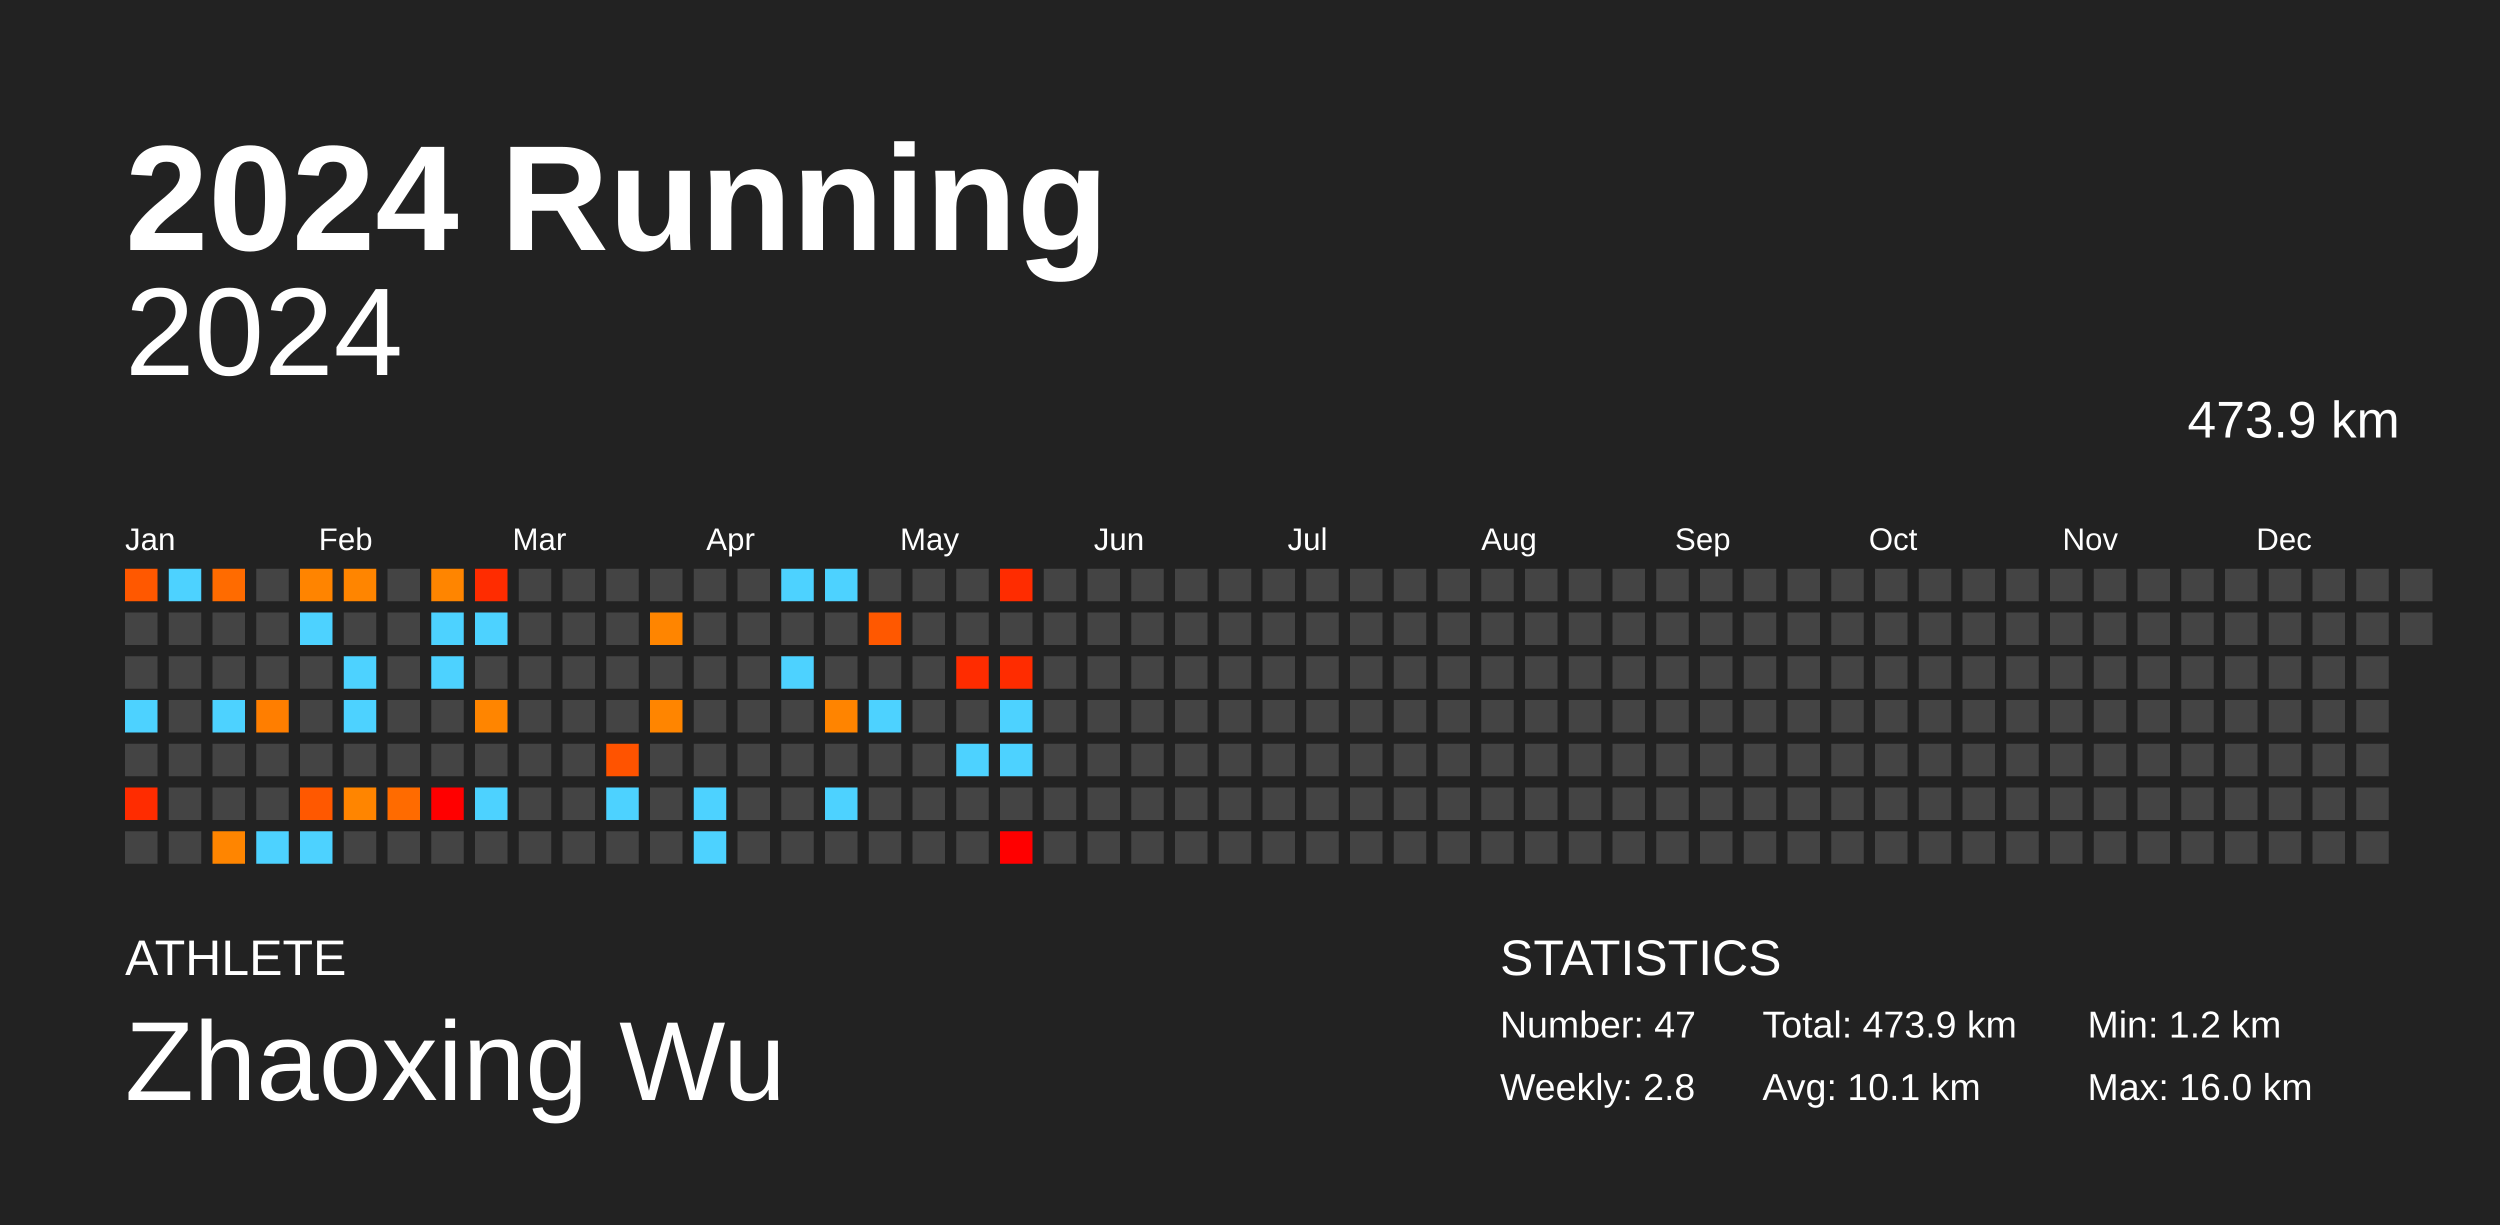
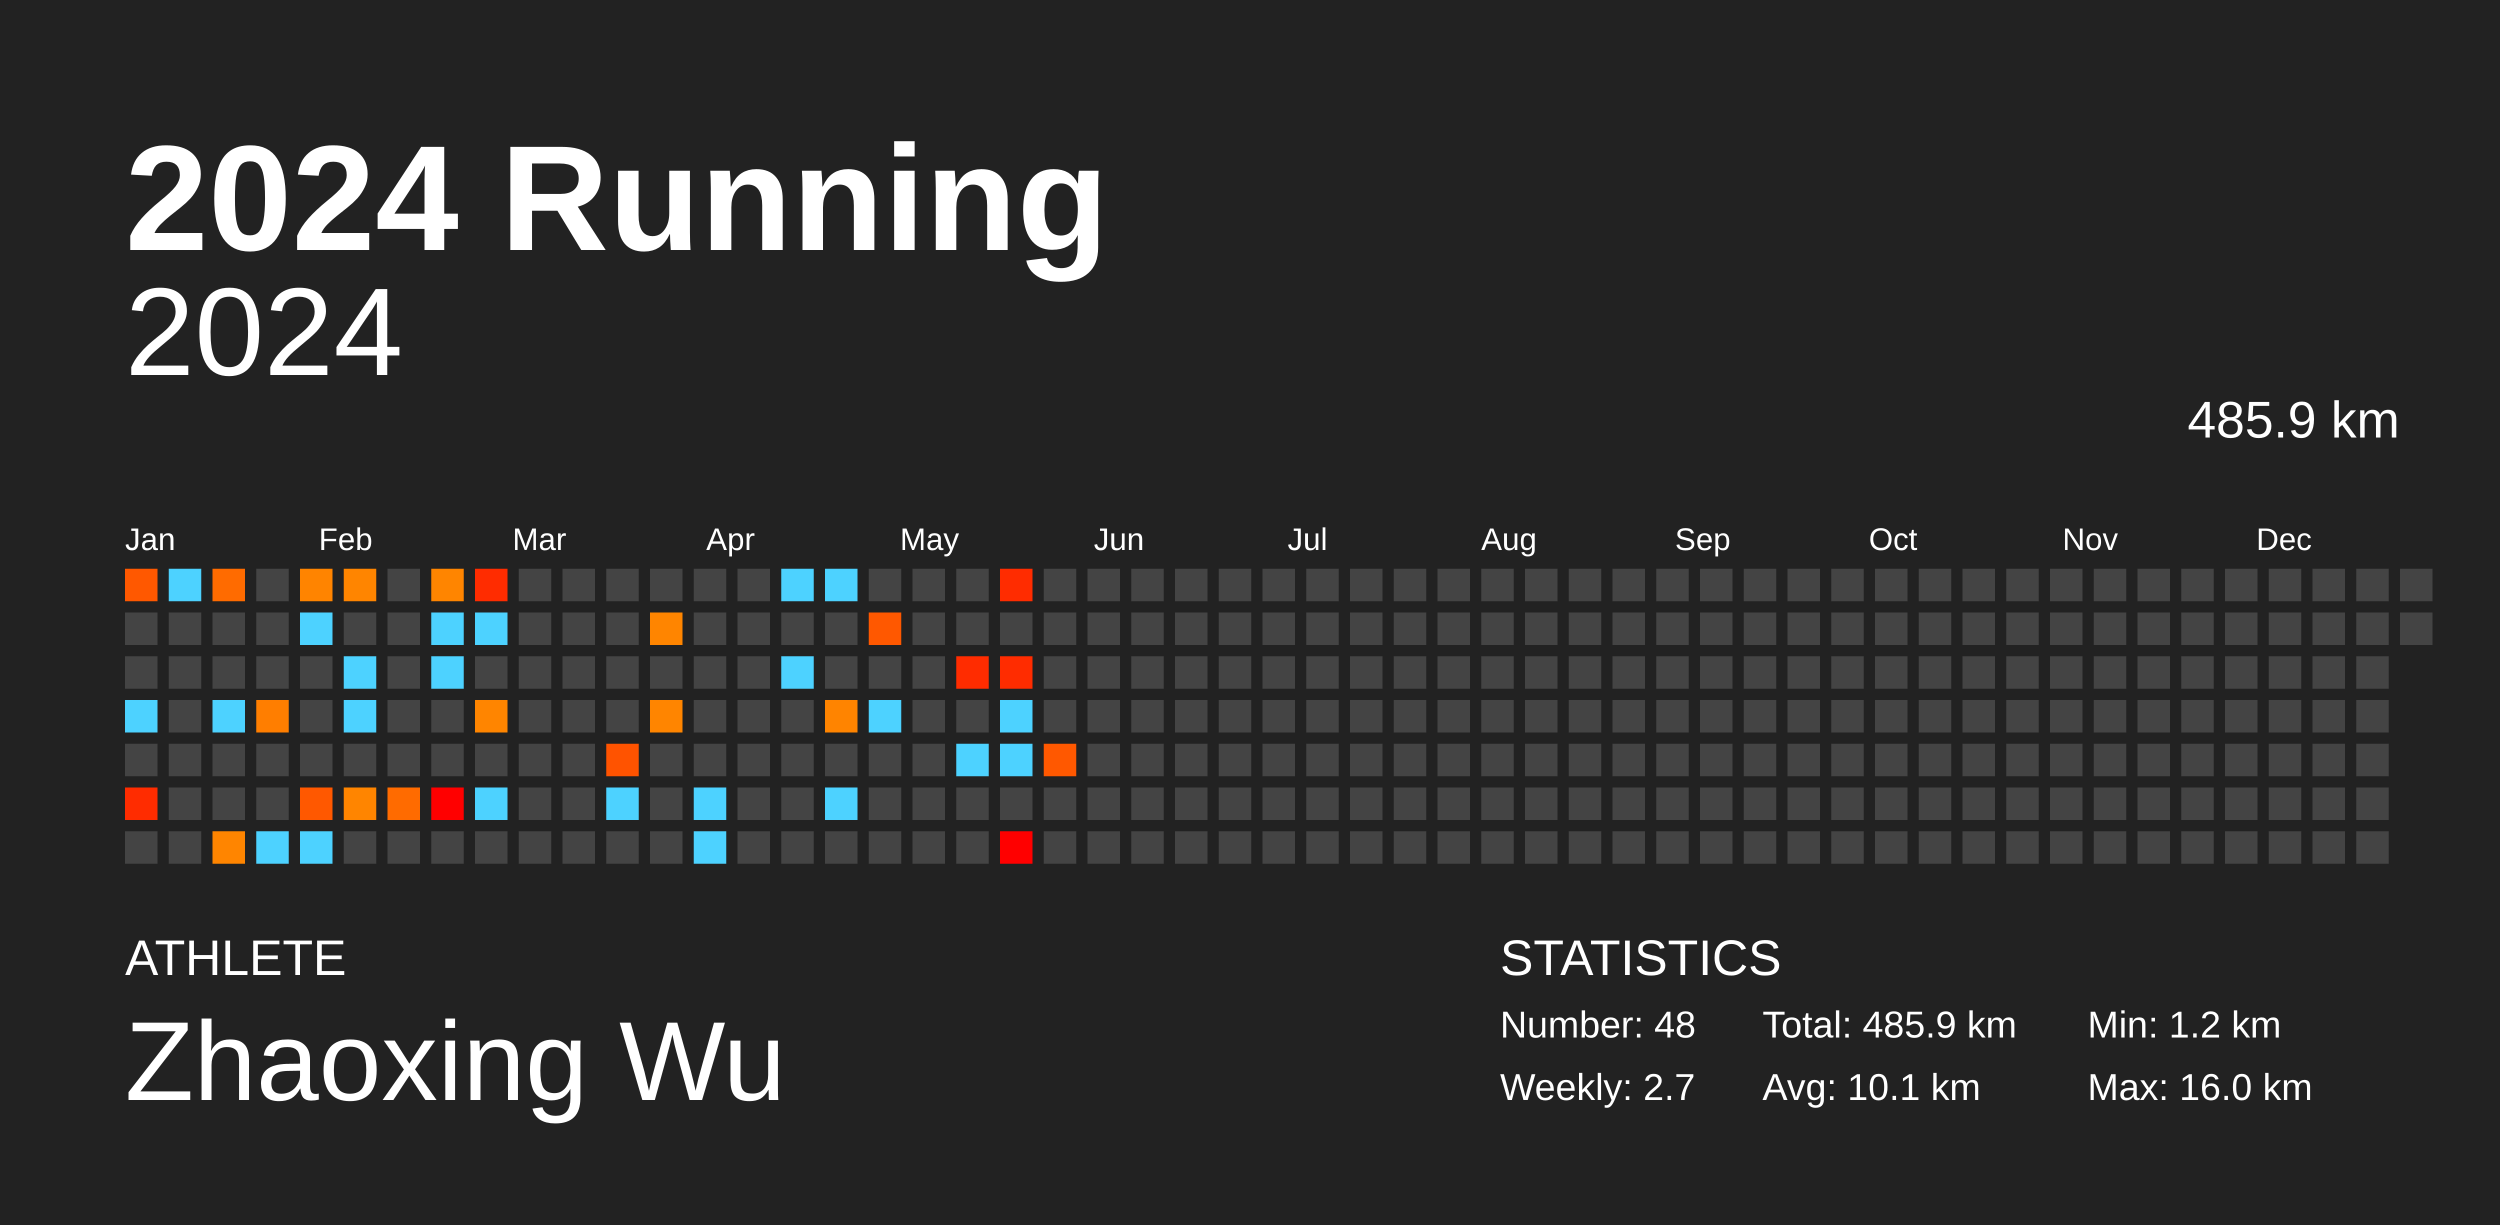
<svg xmlns="http://www.w3.org/2000/svg" baseProfile="full" height="98mm" version="1.1" viewBox="0,0,200,98" width="200mm">
  <defs />
  <rect fill="#222222" height="98" width="200" x="0" y="0" />
  <text fill="#FFFFFF" style="font-size:12px; font-family:Arial; font-weight:bold;" x="10" y="20">2024 Running</text>
  <text fill="#FFFFFF" style="font-size:4px; font-family:Arial" x="10" y="78">ATHLETE</text>
  <text fill="#FFFFFF" style="font-size:9px; font-family:Arial" x="10" y="88">Zhaoxing Wu</text>
  <text fill="#FFFFFF" style="font-size:4px; font-family:Arial" x="120" y="78">STATISTICS</text>
-   <text fill="#FFFFFF" style="font-size:3px; font-family:Arial" x="120" y="83">Number: 47</text>
-   <text fill="#FFFFFF" style="font-size:3px; font-family:Arial" x="120" y="88">Weekly: 2.8</text>
-   <text fill="#FFFFFF" style="font-size:3px; font-family:Arial" x="141" y="83">Total: 473.9 km</text>
+   <text fill="#FFFFFF" style="font-size:3px; font-family:Arial" x="120" y="83">Number: 48</text>
+   <text fill="#FFFFFF" style="font-size:3px; font-family:Arial" x="120" y="88">Weekly: 2.7</text>
+   <text fill="#FFFFFF" style="font-size:3px; font-family:Arial" x="141" y="83">Total: 485.9 km</text>
  <text fill="#FFFFFF" style="font-size:3px; font-family:Arial" x="141" y="88">Avg: 10.1 km</text>
  <text fill="#FFFFFF" style="font-size:3px; font-family:Arial" x="167" y="83">Min: 1.2 km</text>
  <text fill="#FFFFFF" style="font-size:3px; font-family:Arial" x="167" y="88">Max: 16.0 km</text>
  <text alignment-baseline="hanging" fill="#FFFFFF" style="font-size:10.0px; font-family:Arial;" x="10" y="30">2024</text>
-   <text alignment-baseline="hanging" fill="#FFFFFF" style="font-size:4.125px; font-family:Arial;" x="175" y="35">473.9 km</text>
+   <text alignment-baseline="hanging" fill="#FFFFFF" style="font-size:4.125px; font-family:Arial;" x="175" y="35">485.9 km</text>
  <text fill="#FFFFFF" style="font-size:2.5px; font-family:Arial" x="10.0" y="44">Jan</text>
  <text fill="#FFFFFF" style="font-size:2.5px; font-family:Arial" x="25.5" y="44">Feb</text>
  <text fill="#FFFFFF" style="font-size:2.5px; font-family:Arial" x="41.0" y="44">Mar</text>
  <text fill="#FFFFFF" style="font-size:2.5px; font-family:Arial" x="56.5" y="44">Apr</text>
  <text fill="#FFFFFF" style="font-size:2.5px; font-family:Arial" x="72.0" y="44">May</text>
  <text fill="#FFFFFF" style="font-size:2.5px; font-family:Arial" x="87.5" y="44">Jun</text>
  <text fill="#FFFFFF" style="font-size:2.5px; font-family:Arial" x="103.0" y="44">Jul</text>
  <text fill="#FFFFFF" style="font-size:2.5px; font-family:Arial" x="118.5" y="44">Aug</text>
  <text fill="#FFFFFF" style="font-size:2.5px; font-family:Arial" x="134.0" y="44">Sep</text>
  <text fill="#FFFFFF" style="font-size:2.5px; font-family:Arial" x="149.5" y="44">Oct</text>
  <text fill="#FFFFFF" style="font-size:2.5px; font-family:Arial" x="165.0" y="44">Nov</text>
  <text fill="#FFFFFF" style="font-size:2.5px; font-family:Arial" x="180.5" y="44">Dec</text>
  <rect fill="#ff5800" height="2.6" width="2.6" x="10.0" y="45.5" />
  <rect fill="#444444" height="2.6" width="2.6" x="10.0" y="49.0" />
  <rect fill="#444444" height="2.6" width="2.6" x="10.0" y="52.5" />
  <rect fill="#4dd2ff" height="2.6" width="2.6" x="10.0" y="56.0" />
  <rect fill="#444444" height="2.6" width="2.6" x="10.0" y="59.5" />
  <rect fill="#ff2c00" height="2.6" width="2.6" x="10.0" y="63.0" />
  <rect fill="#444444" height="2.6" width="2.6" x="10.0" y="66.5" />
  <rect fill="#4dd2ff" height="2.6" width="2.6" x="13.5" y="45.5" />
  <rect fill="#444444" height="2.6" width="2.6" x="13.5" y="49.0" />
  <rect fill="#444444" height="2.6" width="2.6" x="13.5" y="52.5" />
  <rect fill="#444444" height="2.6" width="2.6" x="13.5" y="56.0" />
  <rect fill="#444444" height="2.6" width="2.6" x="13.5" y="59.5" />
  <rect fill="#444444" height="2.6" width="2.6" x="13.5" y="63.0" />
  <rect fill="#444444" height="2.6" width="2.6" x="13.5" y="66.5" />
  <rect fill="#ff6b00" height="2.6" width="2.6" x="17.0" y="45.5" />
  <rect fill="#444444" height="2.6" width="2.6" x="17.0" y="49.0" />
  <rect fill="#444444" height="2.6" width="2.6" x="17.0" y="52.5" />
  <rect fill="#4dd2ff" height="2.6" width="2.6" x="17.0" y="56.0" />
  <rect fill="#444444" height="2.6" width="2.6" x="17.0" y="59.5" />
  <rect fill="#444444" height="2.6" width="2.6" x="17.0" y="63.0" />
  <rect fill="#ff8500" height="2.6" width="2.6" x="17.0" y="66.5" />
  <rect fill="#444444" height="2.6" width="2.6" x="20.5" y="45.5" />
  <rect fill="#444444" height="2.6" width="2.6" x="20.5" y="49.0" />
  <rect fill="#444444" height="2.6" width="2.6" x="20.5" y="52.5" />
  <rect fill="#ff7e00" height="2.6" width="2.6" x="20.5" y="56.0" />
  <rect fill="#444444" height="2.6" width="2.6" x="20.5" y="59.5" />
  <rect fill="#444444" height="2.6" width="2.6" x="20.5" y="63.0" />
  <rect fill="#4dd2ff" height="2.6" width="2.6" x="20.5" y="66.5" />
  <rect fill="#ff8400" height="2.6" width="2.6" x="24.0" y="45.5" />
  <rect fill="#4dd2ff" height="2.6" width="2.6" x="24.0" y="49.0" />
  <rect fill="#444444" height="2.6" width="2.6" x="24.0" y="52.5" />
  <rect fill="#444444" height="2.6" width="2.6" x="24.0" y="56.0" />
  <rect fill="#444444" height="2.6" width="2.6" x="24.0" y="59.5" />
  <rect fill="#ff5800" height="2.6" width="2.6" x="24.0" y="63.0" />
  <rect fill="#4dd2ff" height="2.6" width="2.6" x="24.0" y="66.5" />
  <rect fill="#ff8500" height="2.6" width="2.6" x="27.5" y="45.5" />
  <rect fill="#444444" height="2.6" width="2.6" x="27.5" y="49.0" />
  <rect fill="#4dd2ff" height="2.6" width="2.6" x="27.5" y="52.5" />
  <rect fill="#4dd2ff" height="2.6" width="2.6" x="27.5" y="56.0" />
  <rect fill="#444444" height="2.6" width="2.6" x="27.5" y="59.5" />
  <rect fill="#ff8500" height="2.6" width="2.6" x="27.5" y="63.0" />
  <rect fill="#444444" height="2.6" width="2.6" x="27.5" y="66.5" />
  <rect fill="#444444" height="2.6" width="2.6" x="31.0" y="45.5" />
  <rect fill="#444444" height="2.6" width="2.6" x="31.0" y="49.0" />
  <rect fill="#444444" height="2.6" width="2.6" x="31.0" y="52.5" />
  <rect fill="#444444" height="2.6" width="2.6" x="31.0" y="56.0" />
  <rect fill="#444444" height="2.6" width="2.6" x="31.0" y="59.5" />
  <rect fill="#ff6b00" height="2.6" width="2.6" x="31.0" y="63.0" />
  <rect fill="#444444" height="2.6" width="2.6" x="31.0" y="66.5" />
  <rect fill="#ff8500" height="2.6" width="2.6" x="34.5" y="45.5" />
  <rect fill="#4dd2ff" height="2.6" width="2.6" x="34.5" y="49.0" />
  <rect fill="#4dd2ff" height="2.6" width="2.6" x="34.5" y="52.5" />
  <rect fill="#444444" height="2.6" width="2.6" x="34.5" y="56.0" />
  <rect fill="#444444" height="2.6" width="2.6" x="34.5" y="59.5" />
  <rect fill="#ff0000" height="2.6" width="2.6" x="34.5" y="63.0" />
  <rect fill="#444444" height="2.6" width="2.6" x="34.5" y="66.5" />
  <rect fill="#ff2c00" height="2.6" width="2.6" x="38.0" y="45.5" />
  <rect fill="#4dd2ff" height="2.6" width="2.6" x="38.0" y="49.0" />
  <rect fill="#444444" height="2.6" width="2.6" x="38.0" y="52.5" />
  <rect fill="#ff8500" height="2.6" width="2.6" x="38.0" y="56.0" />
  <rect fill="#444444" height="2.6" width="2.6" x="38.0" y="59.5" />
  <rect fill="#4dd2ff" height="2.6" width="2.6" x="38.0" y="63.0" />
  <rect fill="#444444" height="2.6" width="2.6" x="38.0" y="66.5" />
  <rect fill="#444444" height="2.6" width="2.6" x="41.5" y="45.5" />
  <rect fill="#444444" height="2.6" width="2.6" x="41.5" y="49.0" />
  <rect fill="#444444" height="2.6" width="2.6" x="41.5" y="52.5" />
  <rect fill="#444444" height="2.6" width="2.6" x="41.5" y="56.0" />
  <rect fill="#444444" height="2.6" width="2.6" x="41.5" y="59.5" />
  <rect fill="#444444" height="2.6" width="2.6" x="41.5" y="63.0" />
  <rect fill="#444444" height="2.6" width="2.6" x="41.5" y="66.5" />
  <rect fill="#444444" height="2.6" width="2.6" x="45.0" y="45.5" />
  <rect fill="#444444" height="2.6" width="2.6" x="45.0" y="49.0" />
  <rect fill="#444444" height="2.6" width="2.6" x="45.0" y="52.5" />
  <rect fill="#444444" height="2.6" width="2.6" x="45.0" y="56.0" />
  <rect fill="#444444" height="2.6" width="2.6" x="45.0" y="59.5" />
  <rect fill="#444444" height="2.6" width="2.6" x="45.0" y="63.0" />
  <rect fill="#444444" height="2.6" width="2.6" x="45.0" y="66.5" />
  <rect fill="#444444" height="2.6" width="2.6" x="48.5" y="45.5" />
  <rect fill="#444444" height="2.6" width="2.6" x="48.5" y="49.0" />
  <rect fill="#444444" height="2.6" width="2.6" x="48.5" y="52.5" />
  <rect fill="#444444" height="2.6" width="2.6" x="48.5" y="56.0" />
  <rect fill="#ff5300" height="2.6" width="2.6" x="48.5" y="59.5" />
  <rect fill="#4dd2ff" height="2.6" width="2.6" x="48.5" y="63.0" />
  <rect fill="#444444" height="2.6" width="2.6" x="48.5" y="66.5" />
  <rect fill="#444444" height="2.6" width="2.6" x="52.0" y="45.5" />
  <rect fill="#ff8500" height="2.6" width="2.6" x="52.0" y="49.0" />
  <rect fill="#444444" height="2.6" width="2.6" x="52.0" y="52.5" />
  <rect fill="#ff8500" height="2.6" width="2.6" x="52.0" y="56.0" />
  <rect fill="#444444" height="2.6" width="2.6" x="52.0" y="59.5" />
  <rect fill="#444444" height="2.6" width="2.6" x="52.0" y="63.0" />
  <rect fill="#444444" height="2.6" width="2.6" x="52.0" y="66.5" />
  <rect fill="#444444" height="2.6" width="2.6" x="55.5" y="45.5" />
  <rect fill="#444444" height="2.6" width="2.6" x="55.5" y="49.0" />
  <rect fill="#444444" height="2.6" width="2.6" x="55.5" y="52.5" />
  <rect fill="#444444" height="2.6" width="2.6" x="55.5" y="56.0" />
  <rect fill="#444444" height="2.6" width="2.6" x="55.5" y="59.5" />
  <rect fill="#4dd2ff" height="2.6" width="2.6" x="55.5" y="63.0" />
  <rect fill="#4dd2ff" height="2.6" width="2.6" x="55.5" y="66.5" />
  <rect fill="#444444" height="2.6" width="2.6" x="59.0" y="45.5" />
  <rect fill="#444444" height="2.6" width="2.6" x="59.0" y="49.0" />
  <rect fill="#444444" height="2.6" width="2.6" x="59.0" y="52.5" />
  <rect fill="#444444" height="2.6" width="2.6" x="59.0" y="56.0" />
  <rect fill="#444444" height="2.6" width="2.6" x="59.0" y="59.5" />
  <rect fill="#444444" height="2.6" width="2.6" x="59.0" y="63.0" />
  <rect fill="#444444" height="2.6" width="2.6" x="59.0" y="66.5" />
  <rect fill="#4dd2ff" height="2.6" width="2.6" x="62.5" y="45.5" />
  <rect fill="#444444" height="2.6" width="2.6" x="62.5" y="49.0" />
  <rect fill="#4dd2ff" height="2.6" width="2.6" x="62.5" y="52.5" />
  <rect fill="#444444" height="2.6" width="2.6" x="62.5" y="56.0" />
  <rect fill="#444444" height="2.6" width="2.6" x="62.5" y="59.5" />
  <rect fill="#444444" height="2.6" width="2.6" x="62.5" y="63.0" />
  <rect fill="#444444" height="2.6" width="2.6" x="62.5" y="66.5" />
  <rect fill="#4dd2ff" height="2.6" width="2.6" x="66.0" y="45.5" />
  <rect fill="#444444" height="2.6" width="2.6" x="66.0" y="49.0" />
  <rect fill="#444444" height="2.6" width="2.6" x="66.0" y="52.5" />
  <rect fill="#ff8400" height="2.6" width="2.6" x="66.0" y="56.0" />
  <rect fill="#444444" height="2.6" width="2.6" x="66.0" y="59.5" />
  <rect fill="#4dd2ff" height="2.6" width="2.6" x="66.0" y="63.0" />
  <rect fill="#444444" height="2.6" width="2.6" x="66.0" y="66.5" />
  <rect fill="#444444" height="2.6" width="2.6" x="69.5" y="45.5" />
  <rect fill="#ff5800" height="2.6" width="2.6" x="69.5" y="49.0" />
  <rect fill="#444444" height="2.6" width="2.6" x="69.5" y="52.5" />
  <rect fill="#4dd2ff" height="2.6" width="2.6" x="69.5" y="56.0" />
  <rect fill="#444444" height="2.6" width="2.6" x="69.5" y="59.5" />
  <rect fill="#444444" height="2.6" width="2.6" x="69.5" y="63.0" />
  <rect fill="#444444" height="2.6" width="2.6" x="69.5" y="66.5" />
  <rect fill="#444444" height="2.6" width="2.6" x="73.0" y="45.5" />
  <rect fill="#444444" height="2.6" width="2.6" x="73.0" y="49.0" />
  <rect fill="#444444" height="2.6" width="2.6" x="73.0" y="52.5" />
  <rect fill="#444444" height="2.6" width="2.6" x="73.0" y="56.0" />
  <rect fill="#444444" height="2.6" width="2.6" x="73.0" y="59.5" />
  <rect fill="#444444" height="2.6" width="2.6" x="73.0" y="63.0" />
  <rect fill="#444444" height="2.6" width="2.6" x="73.0" y="66.5" />
  <rect fill="#444444" height="2.6" width="2.6" x="76.5" y="45.5" />
  <rect fill="#444444" height="2.6" width="2.6" x="76.5" y="49.0" />
  <rect fill="#ff2c00" height="2.6" width="2.6" x="76.5" y="52.5" />
  <rect fill="#444444" height="2.6" width="2.6" x="76.5" y="56.0" />
  <rect fill="#4dd2ff" height="2.6" width="2.6" x="76.5" y="59.5" />
  <rect fill="#444444" height="2.6" width="2.6" x="76.5" y="63.0" />
  <rect fill="#444444" height="2.6" width="2.6" x="76.5" y="66.5" />
  <rect fill="#ff2c00" height="2.6" width="2.6" x="80.0" y="45.5" />
  <rect fill="#444444" height="2.6" width="2.6" x="80.0" y="49.0" />
  <rect fill="#ff2c00" height="2.6" width="2.6" x="80.0" y="52.5" />
  <rect fill="#4dd2ff" height="2.6" width="2.6" x="80.0" y="56.0" />
  <rect fill="#4dd2ff" height="2.6" width="2.6" x="80.0" y="59.5" />
  <rect fill="#444444" height="2.6" width="2.6" x="80.0" y="63.0" />
  <rect fill="#ff0000" height="2.6" width="2.6" x="80.0" y="66.5" />
  <rect fill="#444444" height="2.6" width="2.6" x="83.5" y="45.5" />
  <rect fill="#444444" height="2.6" width="2.6" x="83.5" y="49.0" />
  <rect fill="#444444" height="2.6" width="2.6" x="83.5" y="52.5" />
  <rect fill="#444444" height="2.6" width="2.6" x="83.5" y="56.0" />
-   <rect fill="#444444" height="2.6" width="2.6" x="83.5" y="59.5" />
+   <rect fill="#ff5800" height="2.6" width="2.6" x="83.5" y="59.5" />
  <rect fill="#444444" height="2.6" width="2.6" x="83.5" y="63.0" />
  <rect fill="#444444" height="2.6" width="2.6" x="83.5" y="66.5" />
  <rect fill="#444444" height="2.6" width="2.6" x="87.0" y="45.5" />
  <rect fill="#444444" height="2.6" width="2.6" x="87.0" y="49.0" />
  <rect fill="#444444" height="2.6" width="2.6" x="87.0" y="52.5" />
  <rect fill="#444444" height="2.6" width="2.6" x="87.0" y="56.0" />
  <rect fill="#444444" height="2.6" width="2.6" x="87.0" y="59.5" />
  <rect fill="#444444" height="2.6" width="2.6" x="87.0" y="63.0" />
  <rect fill="#444444" height="2.6" width="2.6" x="87.0" y="66.5" />
  <rect fill="#444444" height="2.6" width="2.6" x="90.5" y="45.5" />
  <rect fill="#444444" height="2.6" width="2.6" x="90.5" y="49.0" />
  <rect fill="#444444" height="2.6" width="2.6" x="90.5" y="52.5" />
  <rect fill="#444444" height="2.6" width="2.6" x="90.5" y="56.0" />
  <rect fill="#444444" height="2.6" width="2.6" x="90.5" y="59.5" />
  <rect fill="#444444" height="2.6" width="2.6" x="90.5" y="63.0" />
  <rect fill="#444444" height="2.6" width="2.6" x="90.5" y="66.5" />
  <rect fill="#444444" height="2.6" width="2.6" x="94.0" y="45.5" />
  <rect fill="#444444" height="2.6" width="2.6" x="94.0" y="49.0" />
  <rect fill="#444444" height="2.6" width="2.6" x="94.0" y="52.5" />
  <rect fill="#444444" height="2.6" width="2.6" x="94.0" y="56.0" />
  <rect fill="#444444" height="2.6" width="2.6" x="94.0" y="59.5" />
  <rect fill="#444444" height="2.6" width="2.6" x="94.0" y="63.0" />
  <rect fill="#444444" height="2.6" width="2.6" x="94.0" y="66.5" />
  <rect fill="#444444" height="2.6" width="2.6" x="97.5" y="45.5" />
  <rect fill="#444444" height="2.6" width="2.6" x="97.5" y="49.0" />
  <rect fill="#444444" height="2.6" width="2.6" x="97.5" y="52.5" />
  <rect fill="#444444" height="2.6" width="2.6" x="97.5" y="56.0" />
  <rect fill="#444444" height="2.6" width="2.6" x="97.5" y="59.5" />
  <rect fill="#444444" height="2.6" width="2.6" x="97.5" y="63.0" />
  <rect fill="#444444" height="2.6" width="2.6" x="97.5" y="66.5" />
  <rect fill="#444444" height="2.6" width="2.6" x="101.0" y="45.5" />
  <rect fill="#444444" height="2.6" width="2.6" x="101.0" y="49.0" />
  <rect fill="#444444" height="2.6" width="2.6" x="101.0" y="52.5" />
  <rect fill="#444444" height="2.6" width="2.6" x="101.0" y="56.0" />
  <rect fill="#444444" height="2.6" width="2.6" x="101.0" y="59.5" />
  <rect fill="#444444" height="2.6" width="2.6" x="101.0" y="63.0" />
  <rect fill="#444444" height="2.6" width="2.6" x="101.0" y="66.5" />
  <rect fill="#444444" height="2.6" width="2.6" x="104.5" y="45.5" />
  <rect fill="#444444" height="2.6" width="2.6" x="104.5" y="49.0" />
  <rect fill="#444444" height="2.6" width="2.6" x="104.5" y="52.5" />
  <rect fill="#444444" height="2.6" width="2.6" x="104.5" y="56.0" />
  <rect fill="#444444" height="2.6" width="2.6" x="104.5" y="59.5" />
  <rect fill="#444444" height="2.6" width="2.6" x="104.5" y="63.0" />
  <rect fill="#444444" height="2.6" width="2.6" x="104.5" y="66.5" />
  <rect fill="#444444" height="2.6" width="2.6" x="108.0" y="45.5" />
  <rect fill="#444444" height="2.6" width="2.6" x="108.0" y="49.0" />
  <rect fill="#444444" height="2.6" width="2.6" x="108.0" y="52.5" />
  <rect fill="#444444" height="2.6" width="2.6" x="108.0" y="56.0" />
  <rect fill="#444444" height="2.6" width="2.6" x="108.0" y="59.5" />
  <rect fill="#444444" height="2.6" width="2.6" x="108.0" y="63.0" />
  <rect fill="#444444" height="2.6" width="2.6" x="108.0" y="66.5" />
  <rect fill="#444444" height="2.6" width="2.6" x="111.5" y="45.5" />
  <rect fill="#444444" height="2.6" width="2.6" x="111.5" y="49.0" />
  <rect fill="#444444" height="2.6" width="2.6" x="111.5" y="52.5" />
  <rect fill="#444444" height="2.6" width="2.6" x="111.5" y="56.0" />
  <rect fill="#444444" height="2.6" width="2.6" x="111.5" y="59.5" />
  <rect fill="#444444" height="2.6" width="2.6" x="111.5" y="63.0" />
  <rect fill="#444444" height="2.6" width="2.6" x="111.5" y="66.5" />
  <rect fill="#444444" height="2.6" width="2.6" x="115.0" y="45.5" />
  <rect fill="#444444" height="2.6" width="2.6" x="115.0" y="49.0" />
  <rect fill="#444444" height="2.6" width="2.6" x="115.0" y="52.5" />
  <rect fill="#444444" height="2.6" width="2.6" x="115.0" y="56.0" />
  <rect fill="#444444" height="2.6" width="2.6" x="115.0" y="59.5" />
  <rect fill="#444444" height="2.6" width="2.6" x="115.0" y="63.0" />
  <rect fill="#444444" height="2.6" width="2.6" x="115.0" y="66.5" />
  <rect fill="#444444" height="2.6" width="2.6" x="118.5" y="45.5" />
  <rect fill="#444444" height="2.6" width="2.6" x="118.5" y="49.0" />
  <rect fill="#444444" height="2.6" width="2.6" x="118.5" y="52.5" />
  <rect fill="#444444" height="2.6" width="2.6" x="118.5" y="56.0" />
  <rect fill="#444444" height="2.6" width="2.6" x="118.5" y="59.5" />
  <rect fill="#444444" height="2.6" width="2.6" x="118.5" y="63.0" />
  <rect fill="#444444" height="2.6" width="2.6" x="118.5" y="66.5" />
  <rect fill="#444444" height="2.6" width="2.6" x="122.0" y="45.5" />
  <rect fill="#444444" height="2.6" width="2.6" x="122.0" y="49.0" />
  <rect fill="#444444" height="2.6" width="2.6" x="122.0" y="52.5" />
  <rect fill="#444444" height="2.6" width="2.6" x="122.0" y="56.0" />
  <rect fill="#444444" height="2.6" width="2.6" x="122.0" y="59.5" />
  <rect fill="#444444" height="2.6" width="2.6" x="122.0" y="63.0" />
  <rect fill="#444444" height="2.6" width="2.6" x="122.0" y="66.5" />
  <rect fill="#444444" height="2.6" width="2.6" x="125.5" y="45.5" />
  <rect fill="#444444" height="2.6" width="2.6" x="125.5" y="49.0" />
  <rect fill="#444444" height="2.6" width="2.6" x="125.5" y="52.5" />
  <rect fill="#444444" height="2.6" width="2.6" x="125.5" y="56.0" />
  <rect fill="#444444" height="2.6" width="2.6" x="125.5" y="59.5" />
  <rect fill="#444444" height="2.6" width="2.6" x="125.5" y="63.0" />
  <rect fill="#444444" height="2.6" width="2.6" x="125.5" y="66.5" />
  <rect fill="#444444" height="2.6" width="2.6" x="129.0" y="45.5" />
  <rect fill="#444444" height="2.6" width="2.6" x="129.0" y="49.0" />
  <rect fill="#444444" height="2.6" width="2.6" x="129.0" y="52.5" />
  <rect fill="#444444" height="2.6" width="2.6" x="129.0" y="56.0" />
  <rect fill="#444444" height="2.6" width="2.6" x="129.0" y="59.5" />
  <rect fill="#444444" height="2.6" width="2.6" x="129.0" y="63.0" />
  <rect fill="#444444" height="2.6" width="2.6" x="129.0" y="66.5" />
  <rect fill="#444444" height="2.6" width="2.6" x="132.5" y="45.5" />
  <rect fill="#444444" height="2.6" width="2.6" x="132.5" y="49.0" />
  <rect fill="#444444" height="2.6" width="2.6" x="132.5" y="52.5" />
  <rect fill="#444444" height="2.6" width="2.6" x="132.5" y="56.0" />
  <rect fill="#444444" height="2.6" width="2.6" x="132.5" y="59.5" />
  <rect fill="#444444" height="2.6" width="2.6" x="132.5" y="63.0" />
  <rect fill="#444444" height="2.6" width="2.6" x="132.5" y="66.5" />
  <rect fill="#444444" height="2.6" width="2.6" x="136.0" y="45.5" />
  <rect fill="#444444" height="2.6" width="2.6" x="136.0" y="49.0" />
  <rect fill="#444444" height="2.6" width="2.6" x="136.0" y="52.5" />
  <rect fill="#444444" height="2.6" width="2.6" x="136.0" y="56.0" />
  <rect fill="#444444" height="2.6" width="2.6" x="136.0" y="59.5" />
  <rect fill="#444444" height="2.6" width="2.6" x="136.0" y="63.0" />
  <rect fill="#444444" height="2.6" width="2.6" x="136.0" y="66.5" />
  <rect fill="#444444" height="2.6" width="2.6" x="139.5" y="45.5" />
  <rect fill="#444444" height="2.6" width="2.6" x="139.5" y="49.0" />
  <rect fill="#444444" height="2.6" width="2.6" x="139.5" y="52.5" />
  <rect fill="#444444" height="2.6" width="2.6" x="139.5" y="56.0" />
  <rect fill="#444444" height="2.6" width="2.6" x="139.5" y="59.5" />
  <rect fill="#444444" height="2.6" width="2.6" x="139.5" y="63.0" />
  <rect fill="#444444" height="2.6" width="2.6" x="139.5" y="66.5" />
  <rect fill="#444444" height="2.6" width="2.6" x="143.0" y="45.5" />
  <rect fill="#444444" height="2.6" width="2.6" x="143.0" y="49.0" />
  <rect fill="#444444" height="2.6" width="2.6" x="143.0" y="52.5" />
  <rect fill="#444444" height="2.6" width="2.6" x="143.0" y="56.0" />
  <rect fill="#444444" height="2.6" width="2.6" x="143.0" y="59.5" />
  <rect fill="#444444" height="2.6" width="2.6" x="143.0" y="63.0" />
  <rect fill="#444444" height="2.6" width="2.6" x="143.0" y="66.5" />
  <rect fill="#444444" height="2.6" width="2.6" x="146.5" y="45.5" />
  <rect fill="#444444" height="2.6" width="2.6" x="146.5" y="49.0" />
  <rect fill="#444444" height="2.6" width="2.6" x="146.5" y="52.5" />
  <rect fill="#444444" height="2.6" width="2.6" x="146.5" y="56.0" />
  <rect fill="#444444" height="2.6" width="2.6" x="146.5" y="59.5" />
  <rect fill="#444444" height="2.6" width="2.6" x="146.5" y="63.0" />
  <rect fill="#444444" height="2.6" width="2.6" x="146.5" y="66.5" />
  <rect fill="#444444" height="2.6" width="2.6" x="150.0" y="45.5" />
  <rect fill="#444444" height="2.6" width="2.6" x="150.0" y="49.0" />
  <rect fill="#444444" height="2.6" width="2.6" x="150.0" y="52.5" />
  <rect fill="#444444" height="2.6" width="2.6" x="150.0" y="56.0" />
  <rect fill="#444444" height="2.6" width="2.6" x="150.0" y="59.5" />
  <rect fill="#444444" height="2.6" width="2.6" x="150.0" y="63.0" />
  <rect fill="#444444" height="2.6" width="2.6" x="150.0" y="66.5" />
  <rect fill="#444444" height="2.6" width="2.6" x="153.5" y="45.5" />
  <rect fill="#444444" height="2.6" width="2.6" x="153.5" y="49.0" />
  <rect fill="#444444" height="2.6" width="2.6" x="153.5" y="52.5" />
  <rect fill="#444444" height="2.6" width="2.6" x="153.5" y="56.0" />
  <rect fill="#444444" height="2.6" width="2.6" x="153.5" y="59.5" />
  <rect fill="#444444" height="2.6" width="2.6" x="153.5" y="63.0" />
  <rect fill="#444444" height="2.6" width="2.6" x="153.5" y="66.5" />
  <rect fill="#444444" height="2.6" width="2.6" x="157.0" y="45.5" />
  <rect fill="#444444" height="2.6" width="2.6" x="157.0" y="49.0" />
  <rect fill="#444444" height="2.6" width="2.6" x="157.0" y="52.5" />
  <rect fill="#444444" height="2.6" width="2.6" x="157.0" y="56.0" />
  <rect fill="#444444" height="2.6" width="2.6" x="157.0" y="59.5" />
  <rect fill="#444444" height="2.6" width="2.6" x="157.0" y="63.0" />
  <rect fill="#444444" height="2.6" width="2.6" x="157.0" y="66.5" />
  <rect fill="#444444" height="2.6" width="2.6" x="160.5" y="45.5" />
  <rect fill="#444444" height="2.6" width="2.6" x="160.5" y="49.0" />
  <rect fill="#444444" height="2.6" width="2.6" x="160.5" y="52.5" />
  <rect fill="#444444" height="2.6" width="2.6" x="160.5" y="56.0" />
  <rect fill="#444444" height="2.6" width="2.6" x="160.5" y="59.5" />
  <rect fill="#444444" height="2.6" width="2.6" x="160.5" y="63.0" />
  <rect fill="#444444" height="2.6" width="2.6" x="160.5" y="66.5" />
  <rect fill="#444444" height="2.6" width="2.6" x="164.0" y="45.5" />
  <rect fill="#444444" height="2.6" width="2.6" x="164.0" y="49.0" />
  <rect fill="#444444" height="2.6" width="2.6" x="164.0" y="52.5" />
  <rect fill="#444444" height="2.6" width="2.6" x="164.0" y="56.0" />
  <rect fill="#444444" height="2.6" width="2.6" x="164.0" y="59.5" />
  <rect fill="#444444" height="2.6" width="2.6" x="164.0" y="63.0" />
  <rect fill="#444444" height="2.6" width="2.6" x="164.0" y="66.5" />
  <rect fill="#444444" height="2.6" width="2.6" x="167.5" y="45.5" />
  <rect fill="#444444" height="2.6" width="2.6" x="167.5" y="49.0" />
  <rect fill="#444444" height="2.6" width="2.6" x="167.5" y="52.5" />
  <rect fill="#444444" height="2.6" width="2.6" x="167.5" y="56.0" />
  <rect fill="#444444" height="2.6" width="2.6" x="167.5" y="59.5" />
  <rect fill="#444444" height="2.6" width="2.6" x="167.5" y="63.0" />
  <rect fill="#444444" height="2.6" width="2.6" x="167.5" y="66.5" />
  <rect fill="#444444" height="2.6" width="2.6" x="171.0" y="45.5" />
  <rect fill="#444444" height="2.6" width="2.6" x="171.0" y="49.0" />
  <rect fill="#444444" height="2.6" width="2.6" x="171.0" y="52.5" />
  <rect fill="#444444" height="2.6" width="2.6" x="171.0" y="56.0" />
  <rect fill="#444444" height="2.6" width="2.6" x="171.0" y="59.5" />
  <rect fill="#444444" height="2.6" width="2.6" x="171.0" y="63.0" />
  <rect fill="#444444" height="2.6" width="2.6" x="171.0" y="66.5" />
  <rect fill="#444444" height="2.6" width="2.6" x="174.5" y="45.5" />
  <rect fill="#444444" height="2.6" width="2.6" x="174.5" y="49.0" />
  <rect fill="#444444" height="2.6" width="2.6" x="174.5" y="52.5" />
  <rect fill="#444444" height="2.6" width="2.6" x="174.5" y="56.0" />
  <rect fill="#444444" height="2.6" width="2.6" x="174.5" y="59.5" />
  <rect fill="#444444" height="2.6" width="2.6" x="174.5" y="63.0" />
  <rect fill="#444444" height="2.6" width="2.6" x="174.5" y="66.5" />
  <rect fill="#444444" height="2.6" width="2.6" x="178.0" y="45.5" />
  <rect fill="#444444" height="2.6" width="2.6" x="178.0" y="49.0" />
  <rect fill="#444444" height="2.6" width="2.6" x="178.0" y="52.5" />
  <rect fill="#444444" height="2.6" width="2.6" x="178.0" y="56.0" />
  <rect fill="#444444" height="2.6" width="2.6" x="178.0" y="59.5" />
  <rect fill="#444444" height="2.6" width="2.6" x="178.0" y="63.0" />
  <rect fill="#444444" height="2.6" width="2.6" x="178.0" y="66.5" />
  <rect fill="#444444" height="2.6" width="2.6" x="181.5" y="45.5" />
  <rect fill="#444444" height="2.6" width="2.6" x="181.5" y="49.0" />
  <rect fill="#444444" height="2.6" width="2.6" x="181.5" y="52.5" />
  <rect fill="#444444" height="2.6" width="2.6" x="181.5" y="56.0" />
  <rect fill="#444444" height="2.6" width="2.6" x="181.5" y="59.5" />
  <rect fill="#444444" height="2.6" width="2.6" x="181.5" y="63.0" />
  <rect fill="#444444" height="2.6" width="2.6" x="181.5" y="66.5" />
  <rect fill="#444444" height="2.6" width="2.6" x="185.0" y="45.5" />
  <rect fill="#444444" height="2.6" width="2.6" x="185.0" y="49.0" />
  <rect fill="#444444" height="2.6" width="2.6" x="185.0" y="52.5" />
  <rect fill="#444444" height="2.6" width="2.6" x="185.0" y="56.0" />
  <rect fill="#444444" height="2.6" width="2.6" x="185.0" y="59.5" />
  <rect fill="#444444" height="2.6" width="2.6" x="185.0" y="63.0" />
  <rect fill="#444444" height="2.6" width="2.6" x="185.0" y="66.5" />
  <rect fill="#444444" height="2.6" width="2.6" x="188.5" y="45.5" />
  <rect fill="#444444" height="2.6" width="2.6" x="188.5" y="49.0" />
  <rect fill="#444444" height="2.6" width="2.6" x="188.5" y="52.5" />
  <rect fill="#444444" height="2.6" width="2.6" x="188.5" y="56.0" />
  <rect fill="#444444" height="2.6" width="2.6" x="188.5" y="59.5" />
  <rect fill="#444444" height="2.6" width="2.6" x="188.5" y="63.0" />
  <rect fill="#444444" height="2.6" width="2.6" x="188.5" y="66.5" />
  <rect fill="#444444" height="2.6" width="2.6" x="192.0" y="45.5" />
  <rect fill="#444444" height="2.6" width="2.6" x="192.0" y="49.0" />
</svg>
